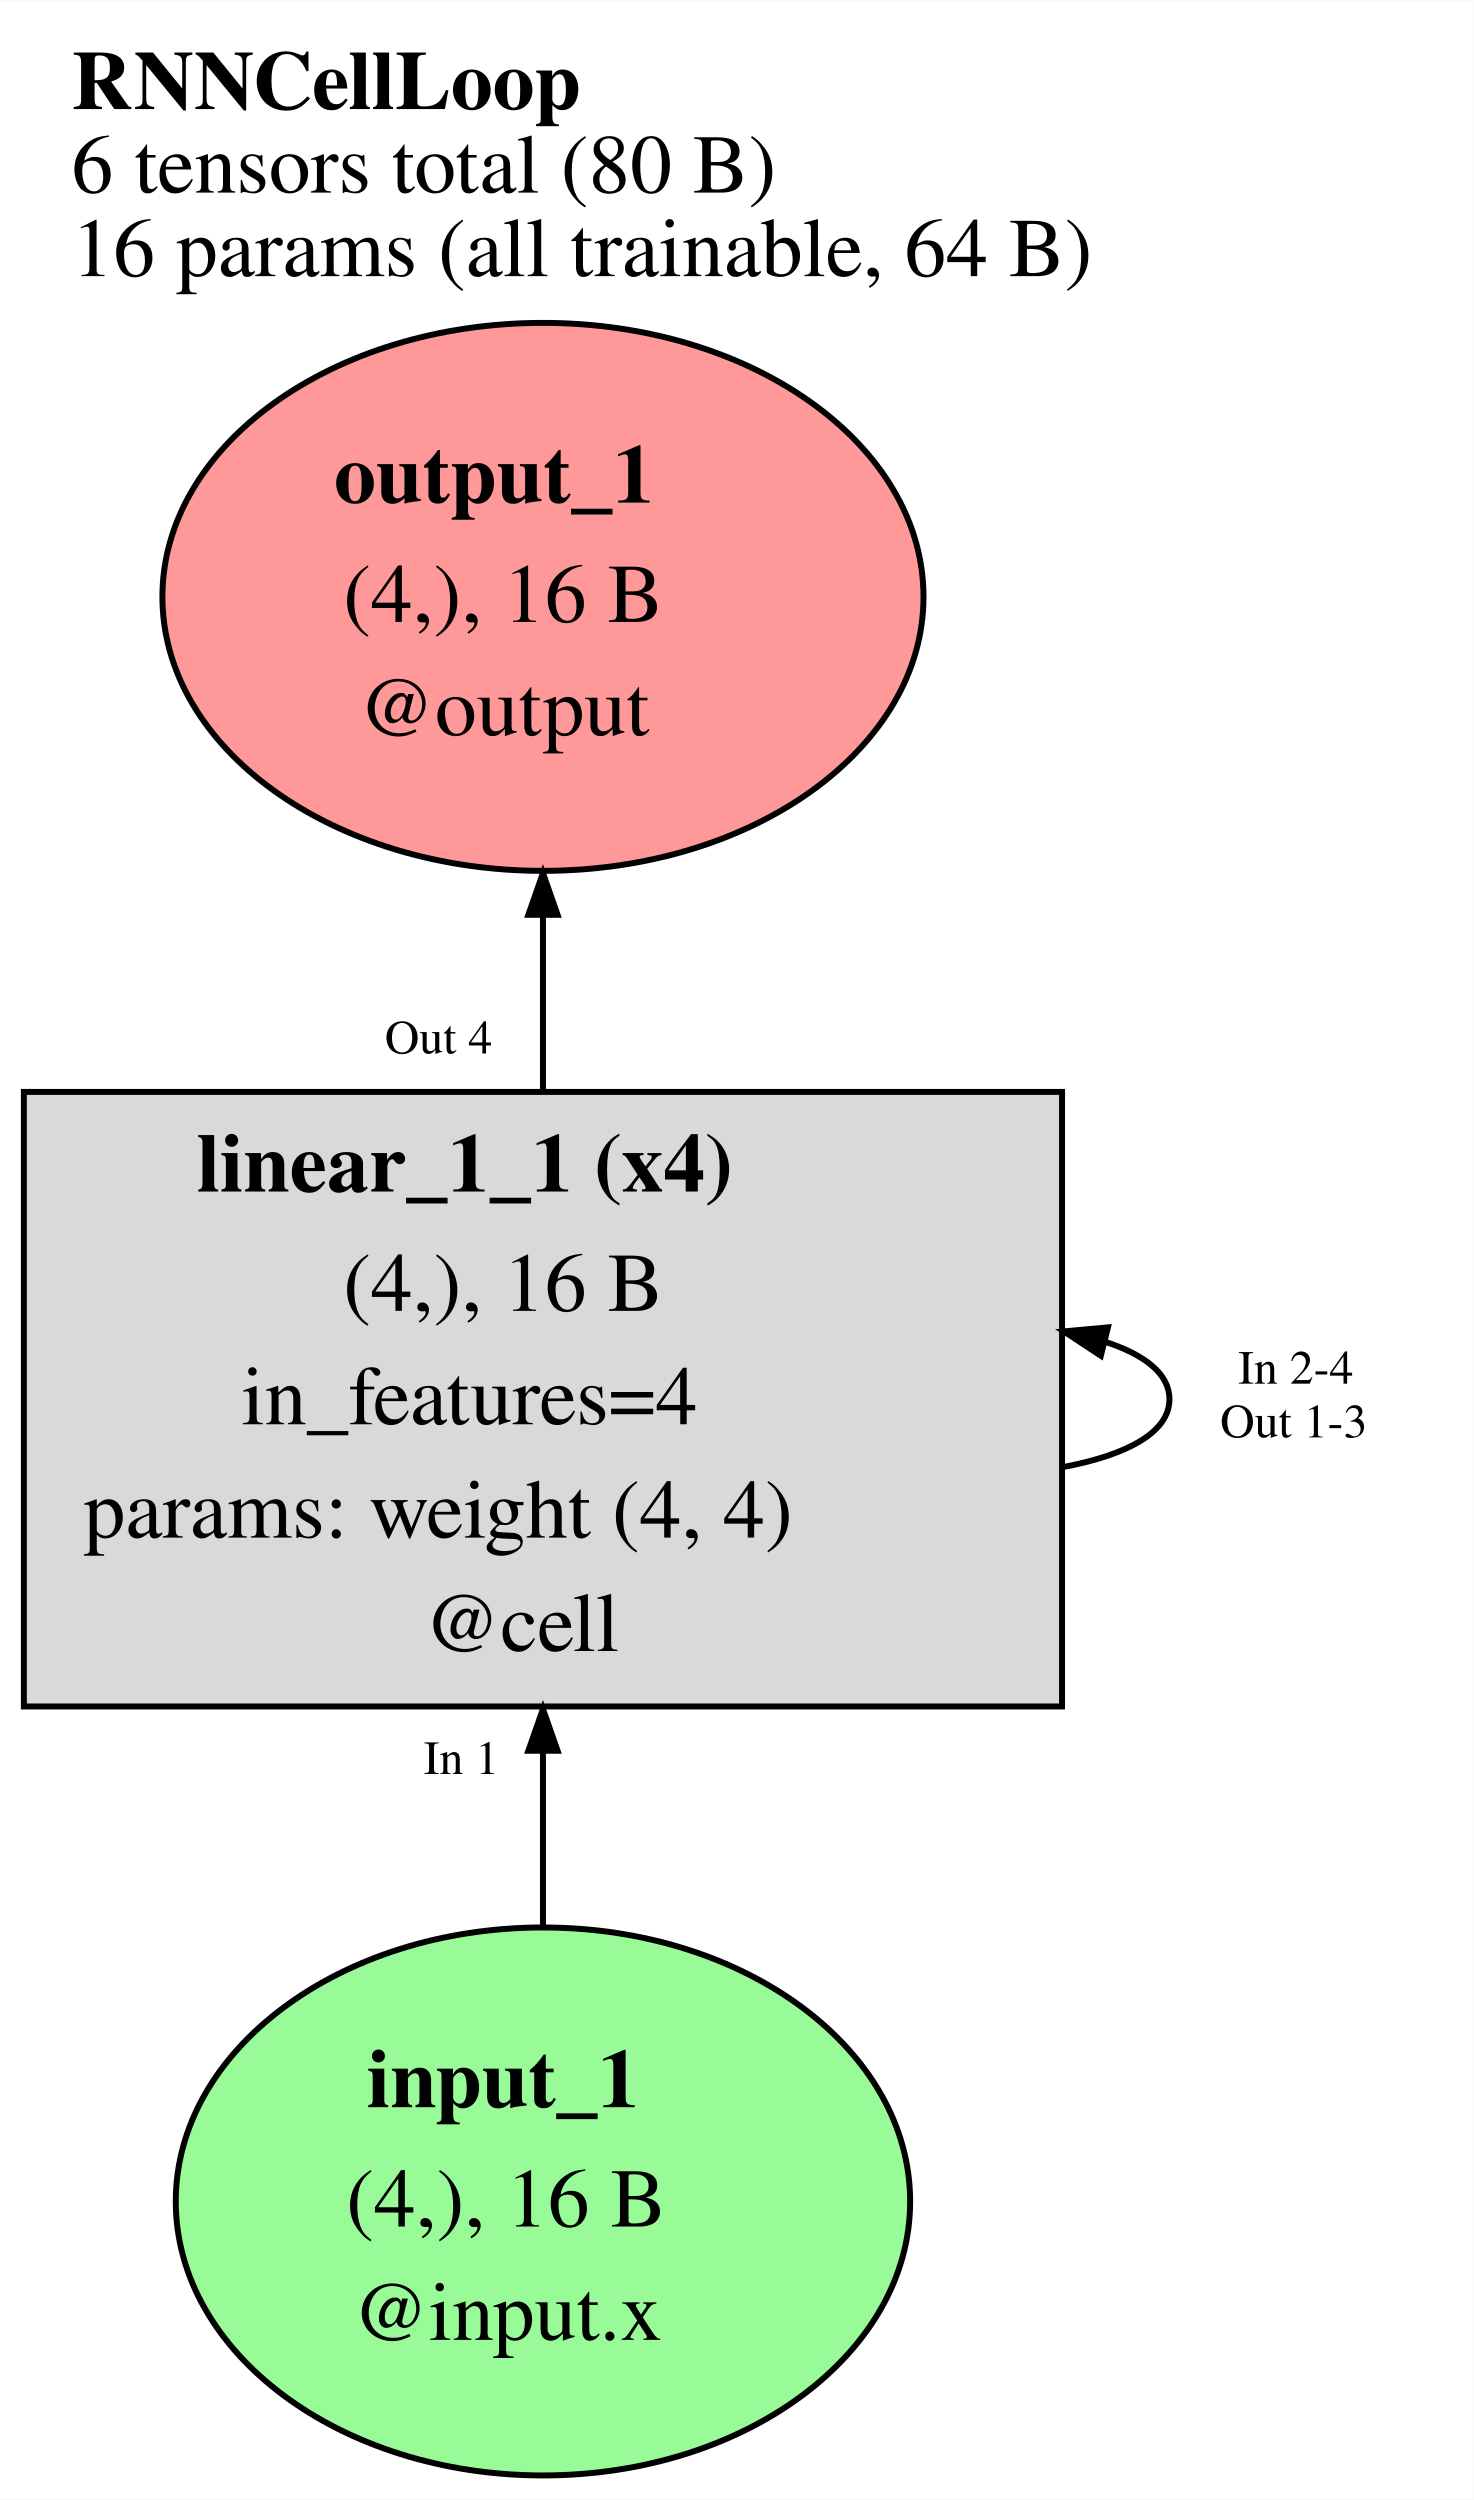
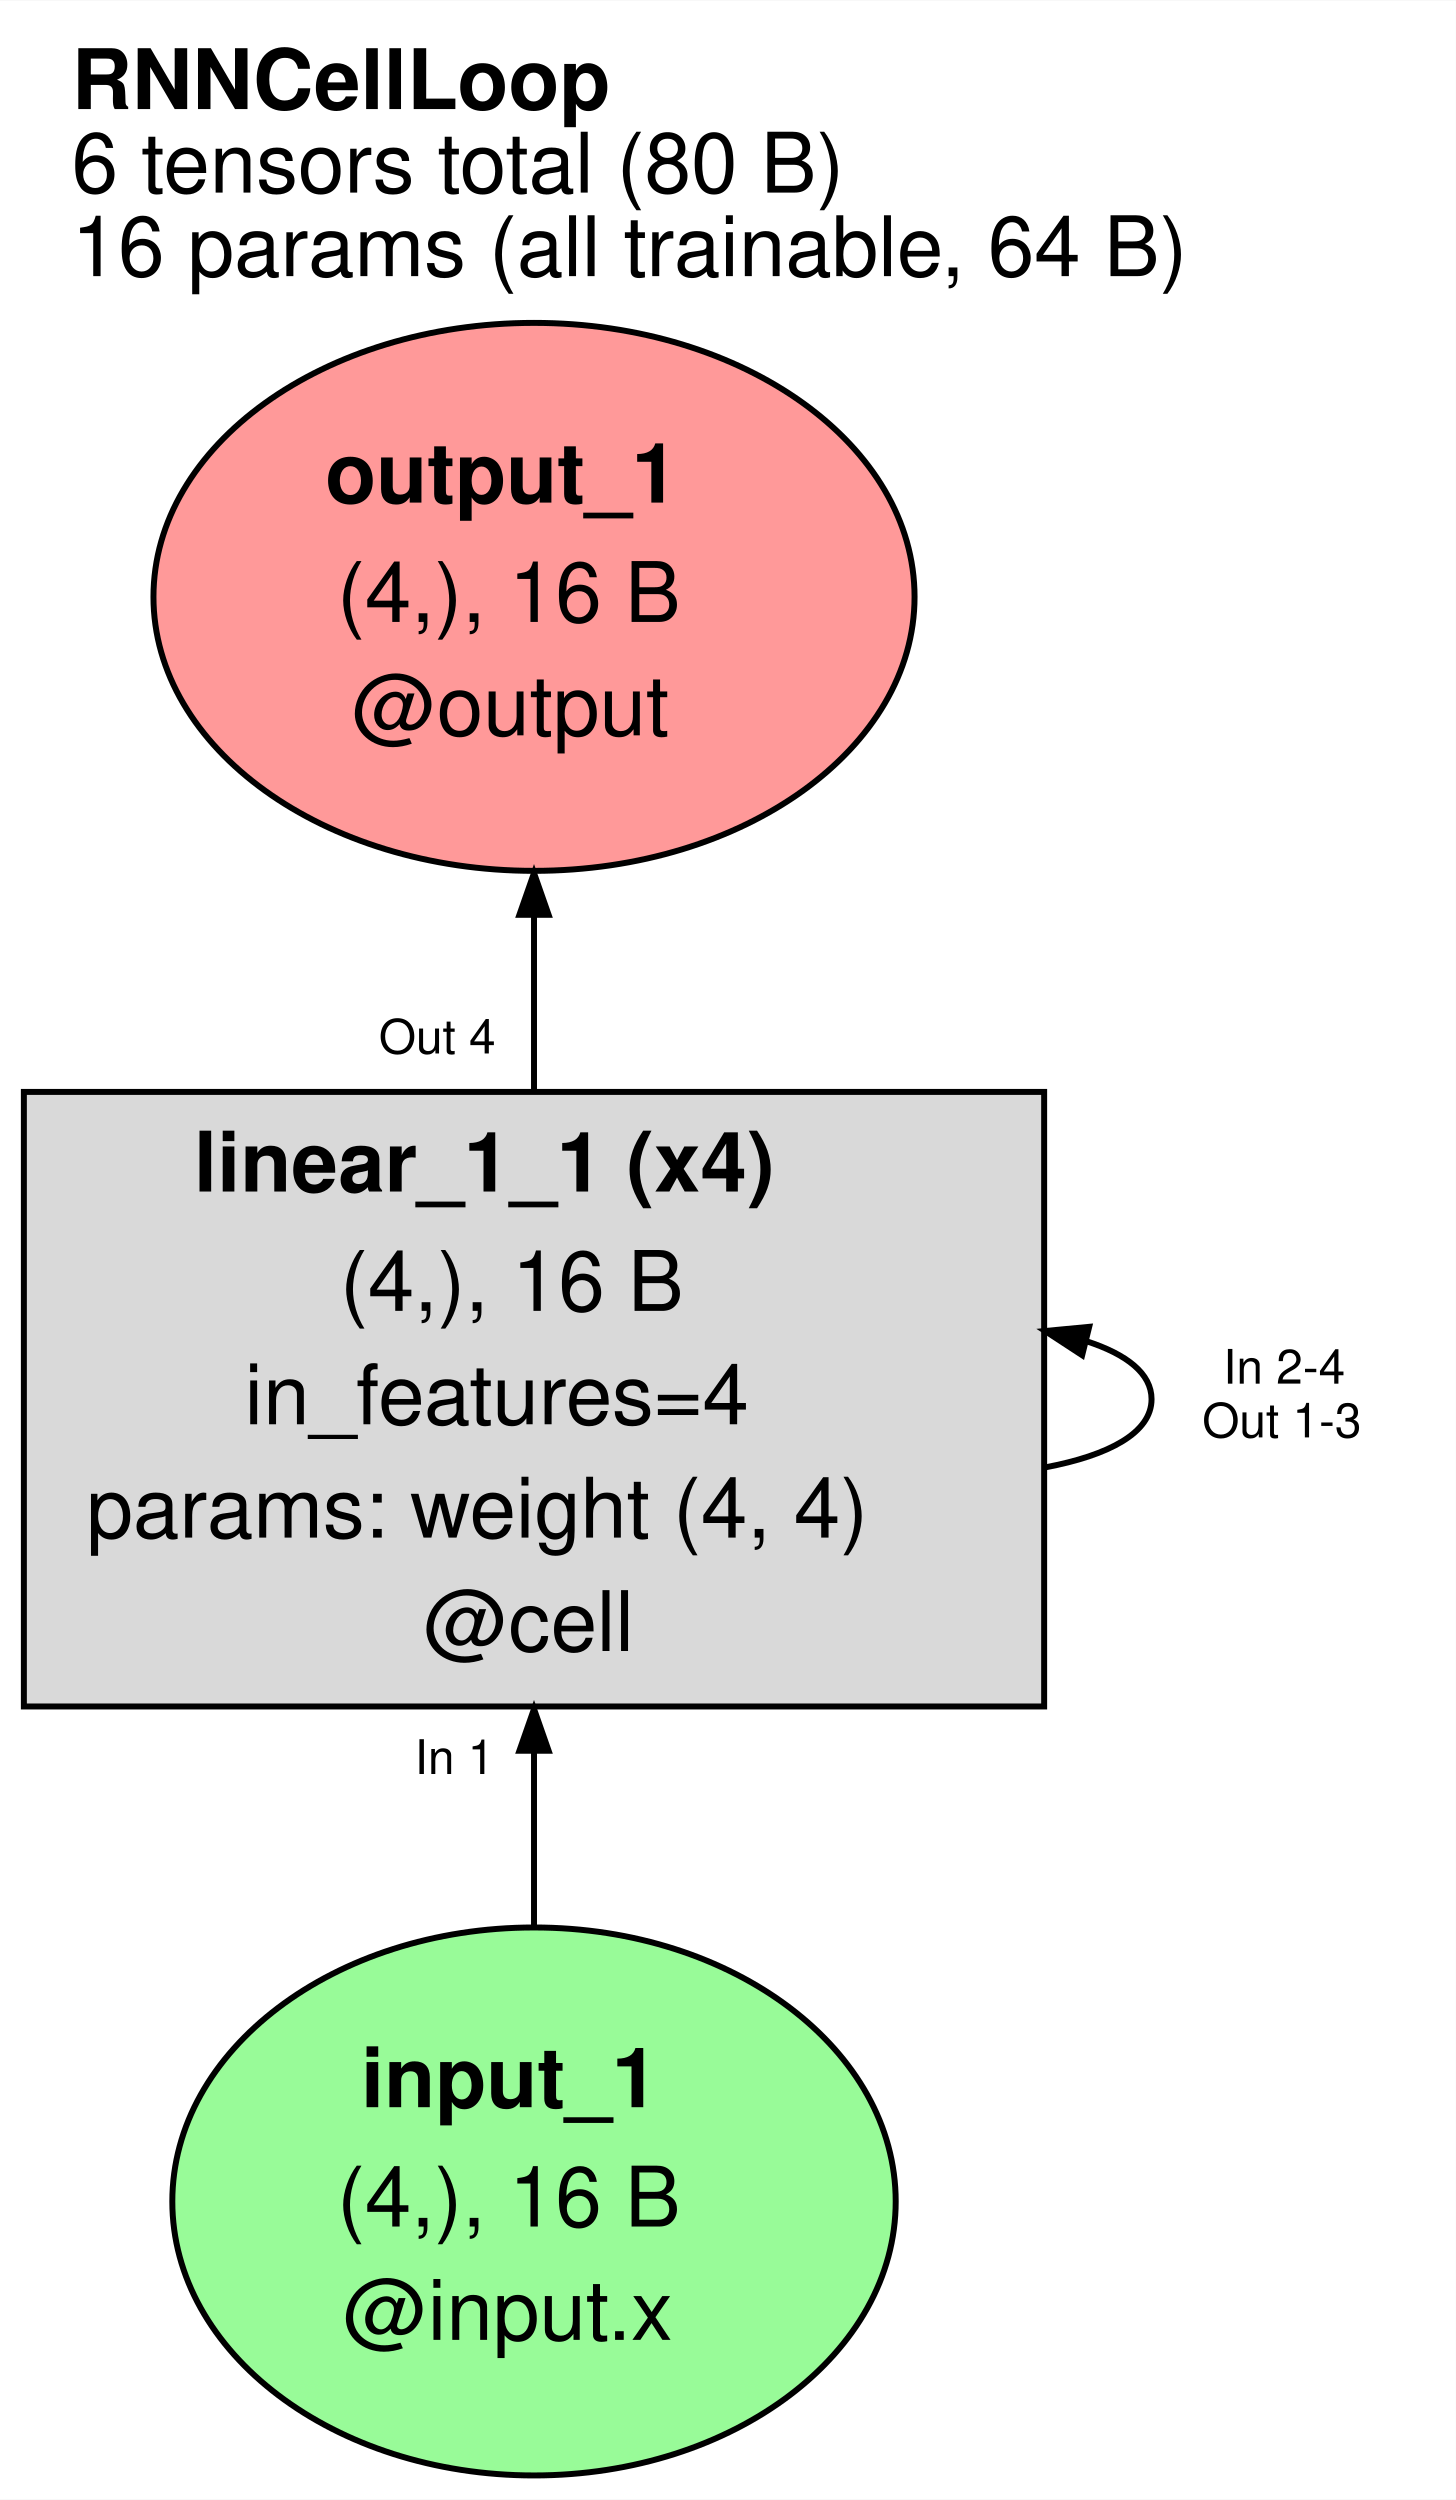
- <svg xmlns="http://www.w3.org/2000/svg" width="247pt" height="419pt" viewBox="0.00 0.00 247.00 418.85">
+ <svg xmlns="http://www.w3.org/2000/svg" width="244pt" height="419pt" viewBox="0.00 0.00 244.00 418.85">
  <g id="graph0" class="graph" transform="scale(1 1) rotate(0) translate(4 414.85)">
-     <polygon fill="white" stroke="transparent" points="-4,4 -4,-414.85 243,-414.85 243,4 -4,4" />
-     <text text-anchor="start" x="8" y="-396.65" font-family="Times,serif" font-weight="bold" font-size="14.00">RNNCellLoop</text>
-     <text text-anchor="start" x="8" y="-382.65" font-family="Times,serif" font-size="14.00">6 tensors total (80 B)</text>
-     <text text-anchor="start" x="8" y="-368.65" font-family="Times,serif" font-size="14.00">16 params (all trainable, 64 B)</text>
+     <polygon fill="white" stroke="transparent" points="-4,4 -4,-414.85 240,-414.85 240,4 -4,4" />
+     <text text-anchor="start" x="8" y="-396.65" font-family="Helvetica,sans-Serif" font-weight="bold" font-size="14.00">RNNCellLoop</text>
+     <text text-anchor="start" x="8" y="-382.65" font-family="Helvetica,sans-Serif" font-size="14.00">6 tensors total (80 B)</text>
+     <text text-anchor="start" x="8" y="-368.65" font-family="Helvetica,sans-Serif" font-size="14.00">16 params (all trainable, 64 B)</text>
    <g id="node1" class="node">
-       <ellipse fill="#98fb98" stroke="black" cx="87" cy="-45.96" rx="61.54" ry="45.92" />
-       <text text-anchor="start" x="57.5" y="-61.76" font-family="Times,serif" font-weight="bold" font-size="14.00">input_1</text>
-       <text text-anchor="start" x="54" y="-41.76" font-family="Times,serif" font-size="14.00">(4,), 16 B</text>
-       <text text-anchor="start" x="55" y="-22.76" font-family="Times,serif" font-size="14.00">@input.x</text>
+       <ellipse fill="#98fb98" stroke="black" cx="85.5" cy="-45.96" rx="60.62" ry="45.92" />
+       <text text-anchor="start" x="56.5" y="-61.76" font-family="Helvetica,sans-Serif" font-weight="bold" font-size="14.00">input_1</text>
+       <text text-anchor="start" x="52.5" y="-41.76" font-family="Helvetica,sans-Serif" font-size="14.00">(4,), 16 B</text>
+       <text text-anchor="start" x="53.5" y="-22.76" font-family="Helvetica,sans-Serif" font-size="14.00">@input.x</text>
    </g>
    <g id="node2" class="node">
-       <polygon fill="#d9d9d9" stroke="black" points="174,-231.92 0,-231.92 0,-128.92 174,-128.92 174,-231.92" />
-       <text text-anchor="start" x="29" y="-215.22" font-family="Times,serif" font-weight="bold" font-size="14.00">linear_1_1 (x4)</text>
-       <text text-anchor="start" x="53.5" y="-195.22" font-family="Times,serif" font-size="14.00">(4,), 16 B</text>
-       <text text-anchor="start" x="36.5" y="-176.22" font-family="Times,serif" font-size="14.00">in_features=4</text>
-       <text text-anchor="start" x="10" y="-157.22" font-family="Times,serif" font-size="14.00">params: weight (4, 4)</text>
-       <text text-anchor="start" x="67" y="-138.22" font-family="Times,serif" font-size="14.00">@cell</text>
+       <polygon fill="#d9d9d9" stroke="black" points="171,-231.92 0,-231.92 0,-128.92 171,-128.92 171,-231.92" />
+       <text text-anchor="start" x="28.5" y="-215.22" font-family="Helvetica,sans-Serif" font-weight="bold" font-size="14.00">linear_1_1 (x4)</text>
+       <text text-anchor="start" x="53" y="-195.22" font-family="Helvetica,sans-Serif" font-size="14.00">(4,), 16 B</text>
+       <text text-anchor="start" x="37" y="-176.22" font-family="Helvetica,sans-Serif" font-size="14.00">in_features=4</text>
+       <text text-anchor="start" x="10.5" y="-157.22" font-family="Helvetica,sans-Serif" font-size="14.00">params: weight (4, 4)</text>
+       <text text-anchor="start" x="67" y="-138.22" font-family="Helvetica,sans-Serif" font-size="14.00">@cell</text>
    </g>
    <g id="edge1" class="edge">
-       <path fill="none" stroke="black" d="M87,-92.18C87,-101.59 87,-111.63 87,-121.42" />
-       <polygon fill="black" stroke="black" points="84.55,-121.5 87,-128.5 89.45,-121.5 84.55,-121.5" />
-       <text text-anchor="start" x="67" y="-117.6" font-family="Times,serif" font-size="8.00">In 1</text>
+       <path fill="none" stroke="black" d="M85.5,-92.18C85.5,-101.59 85.5,-111.63 85.5,-121.42" />
+       <polygon fill="black" stroke="black" points="83.05,-121.5 85.5,-128.5 87.95,-121.5 83.05,-121.5" />
+       <text text-anchor="start" x="65.5" y="-117.6" font-family="Helvetica,sans-Serif" font-size="8.00">In 1</text>
    </g>
    <g id="edge2" class="edge">
-       <path fill="none" stroke="black" d="M174.3,-169.07C184.99,-171.1 192,-174.89 192,-180.42 192,-184.66 187.89,-187.88 181.17,-190.06" />
-       <polygon fill="black" stroke="black" points="180.5,-187.7 174.3,-191.78 181.69,-192.46 180.5,-187.7" />
-       <text text-anchor="start" x="203.5" y="-183.02" font-family="Times,serif" font-size="8.00">In 2-4</text>
-       <text text-anchor="start" x="200.5" y="-174.02" font-family="Times,serif" font-size="8.00">Out 1-3</text>
+       <path fill="none" stroke="black" d="M171.16,-168.99C181.92,-171.01 189,-174.82 189,-180.42 189,-184.72 184.85,-187.95 178.08,-190.14" />
+       <polygon fill="black" stroke="black" points="177.37,-187.79 171.16,-191.85 178.55,-192.55 177.37,-187.79" />
+       <text text-anchor="start" x="201" y="-183.02" font-family="Helvetica,sans-Serif" font-size="8.00">In 2-4</text>
+       <text text-anchor="start" x="197.5" y="-174.02" font-family="Helvetica,sans-Serif" font-size="8.00">Out 1-3</text>
    </g>
    <g id="node3" class="node">
-       <ellipse fill="#ff9999" stroke="black" cx="87" cy="-314.89" rx="63.78" ry="45.92" />
-       <text text-anchor="start" x="52" y="-330.69" font-family="Times,serif" font-weight="bold" font-size="14.00">output_1</text>
-       <text text-anchor="start" x="53.5" y="-310.69" font-family="Times,serif" font-size="14.00">(4,), 16 B</text>
-       <text text-anchor="start" x="56" y="-291.69" font-family="Times,serif" font-size="14.00">@output</text>
+       <ellipse fill="#ff9999" stroke="black" cx="85.5" cy="-314.89" rx="63.78" ry="45.92" />
+       <text text-anchor="start" x="50.5" y="-330.69" font-family="Helvetica,sans-Serif" font-weight="bold" font-size="14.00">output_1</text>
+       <text text-anchor="start" x="52.5" y="-310.69" font-family="Helvetica,sans-Serif" font-size="14.00">(4,), 16 B</text>
+       <text text-anchor="start" x="55" y="-291.69" font-family="Helvetica,sans-Serif" font-size="14.00">@output</text>
    </g>
    <g id="edge3" class="edge">
-       <path fill="none" stroke="black" d="M87,-232.26C87,-241.79 87,-251.78 87,-261.36" />
-       <polygon fill="black" stroke="black" points="84.55,-261.6 87,-268.6 89.45,-261.6 84.55,-261.6" />
-       <text text-anchor="start" x="60.5" y="-238.36" font-family="Times,serif" font-size="8.00">Out 4</text>
+       <path fill="none" stroke="black" d="M85.5,-232.26C85.5,-241.79 85.5,-251.78 85.5,-261.36" />
+       <polygon fill="black" stroke="black" points="83.05,-261.6 85.5,-268.6 87.95,-261.6 83.05,-261.6" />
+       <text text-anchor="start" x="59.5" y="-238.36" font-family="Helvetica,sans-Serif" font-size="8.00">Out 4</text>
    </g>
  </g>
</svg>
